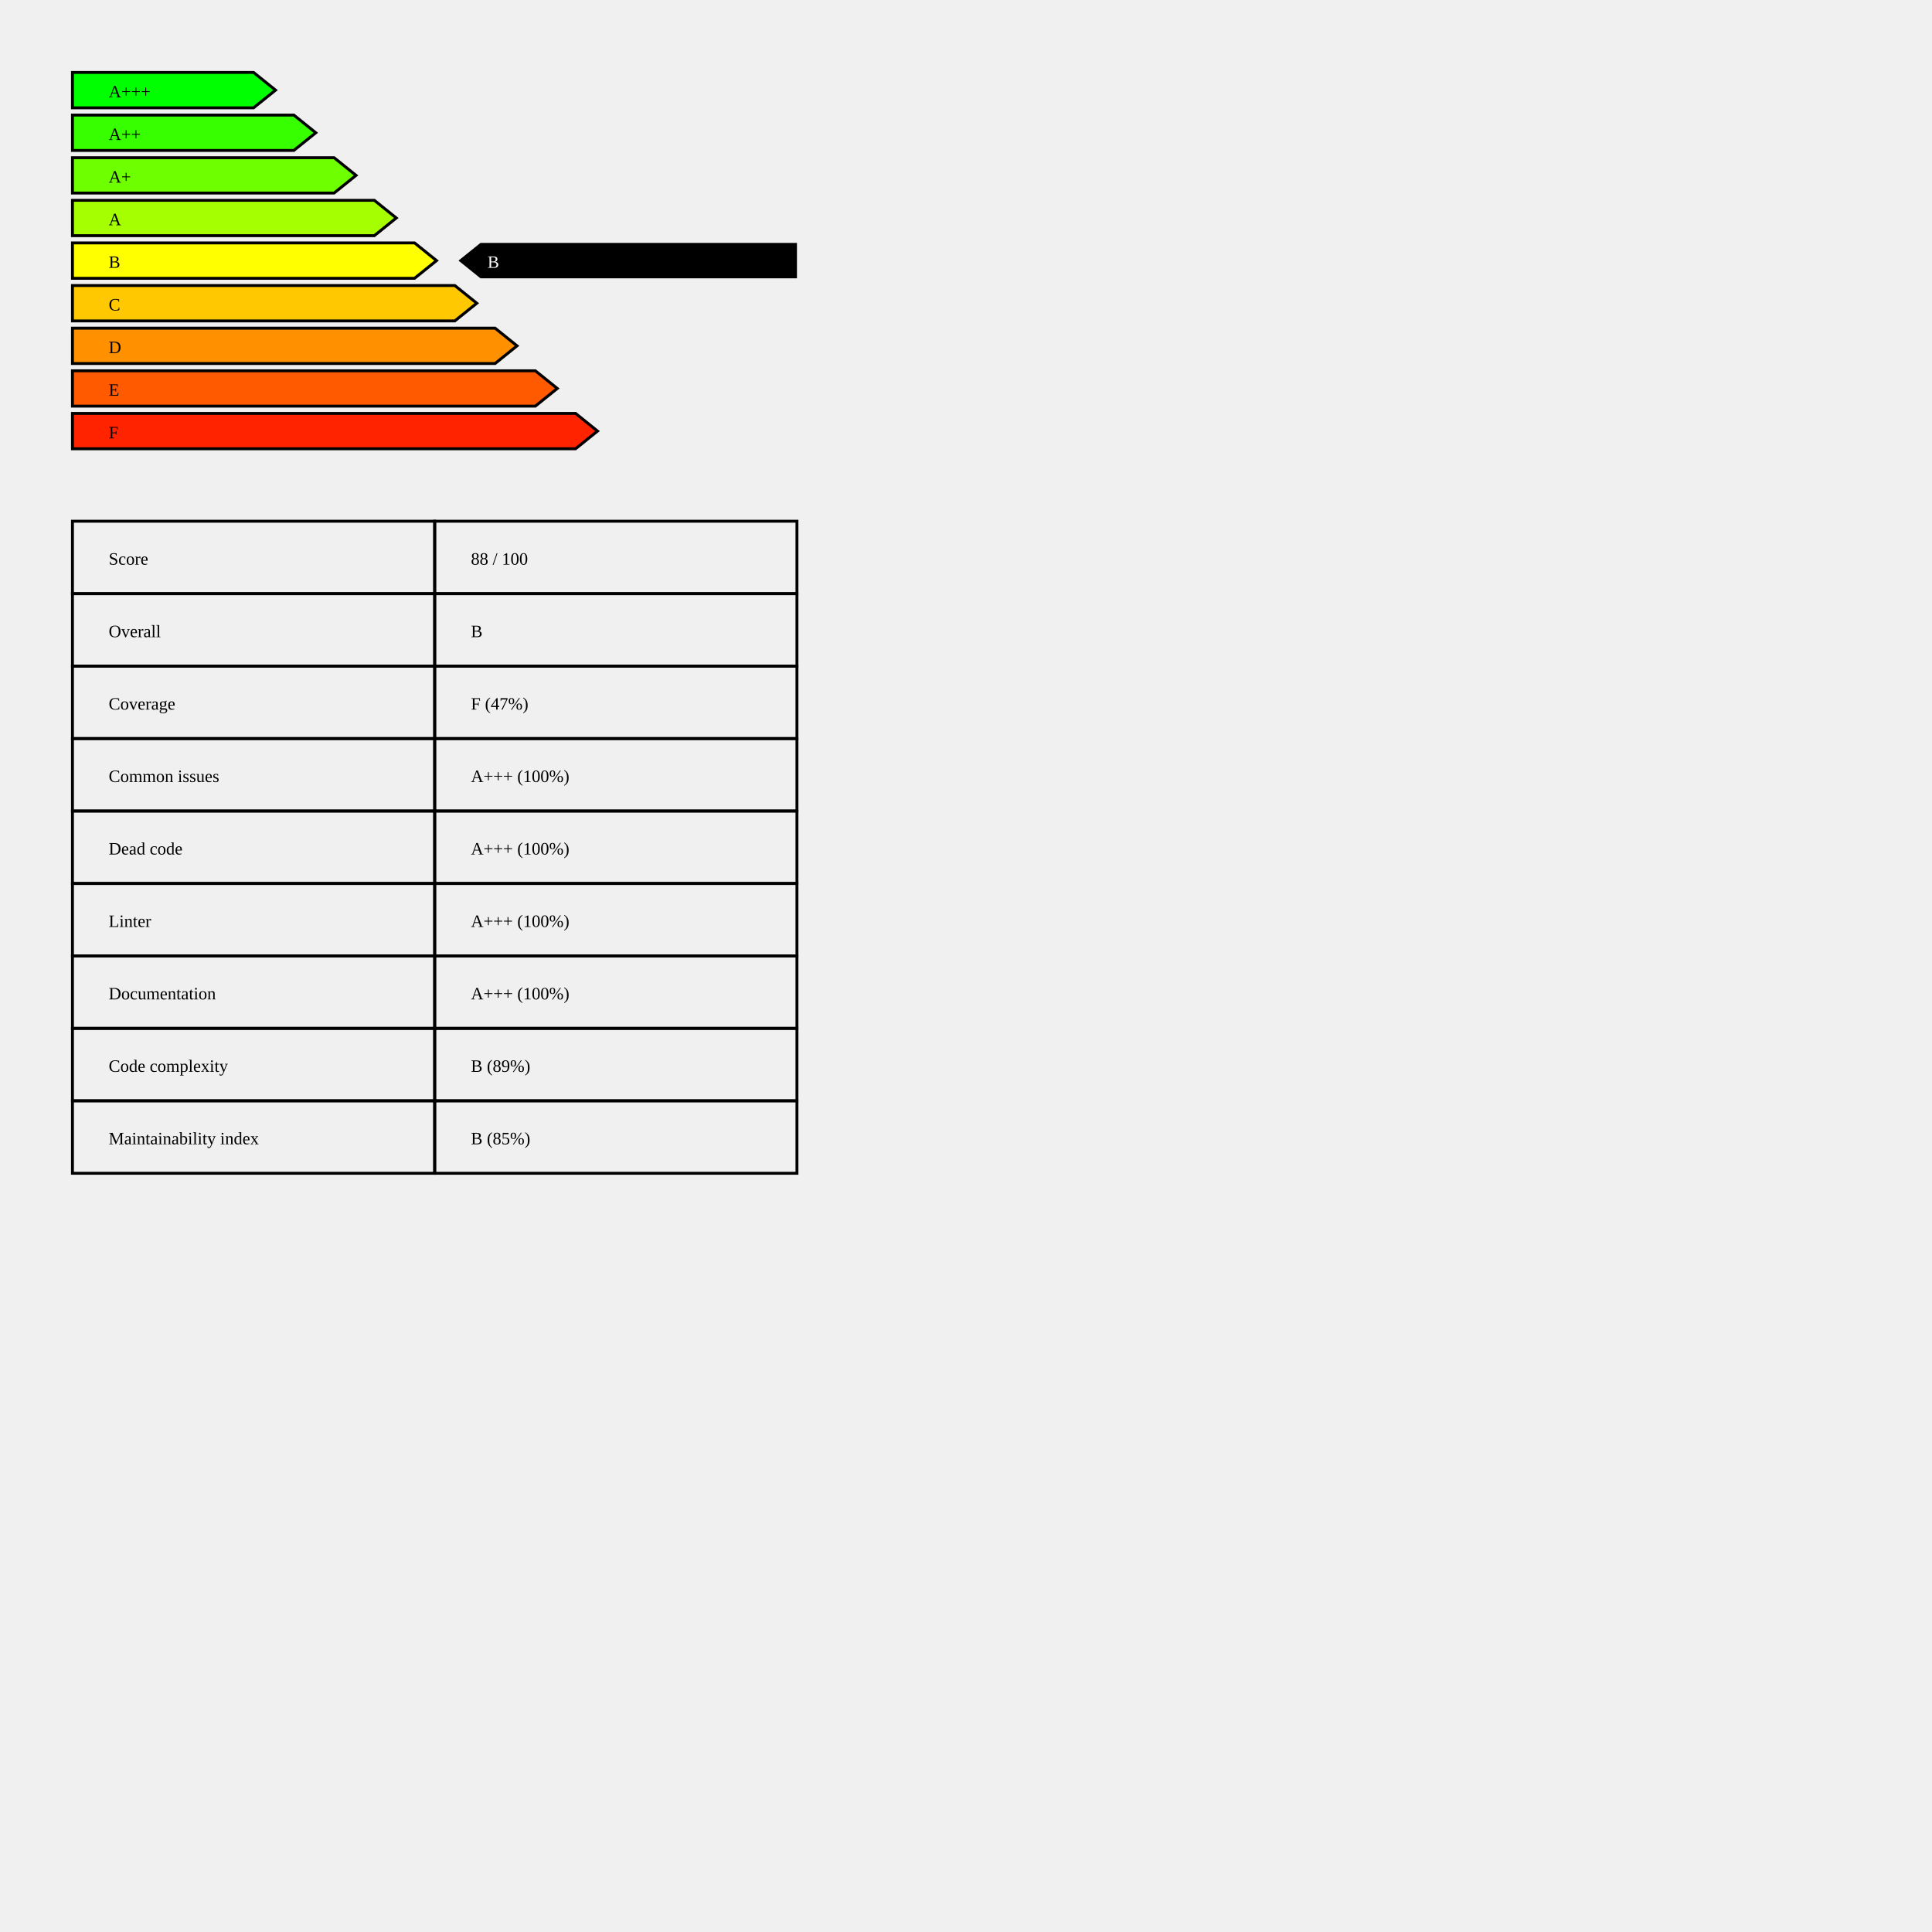
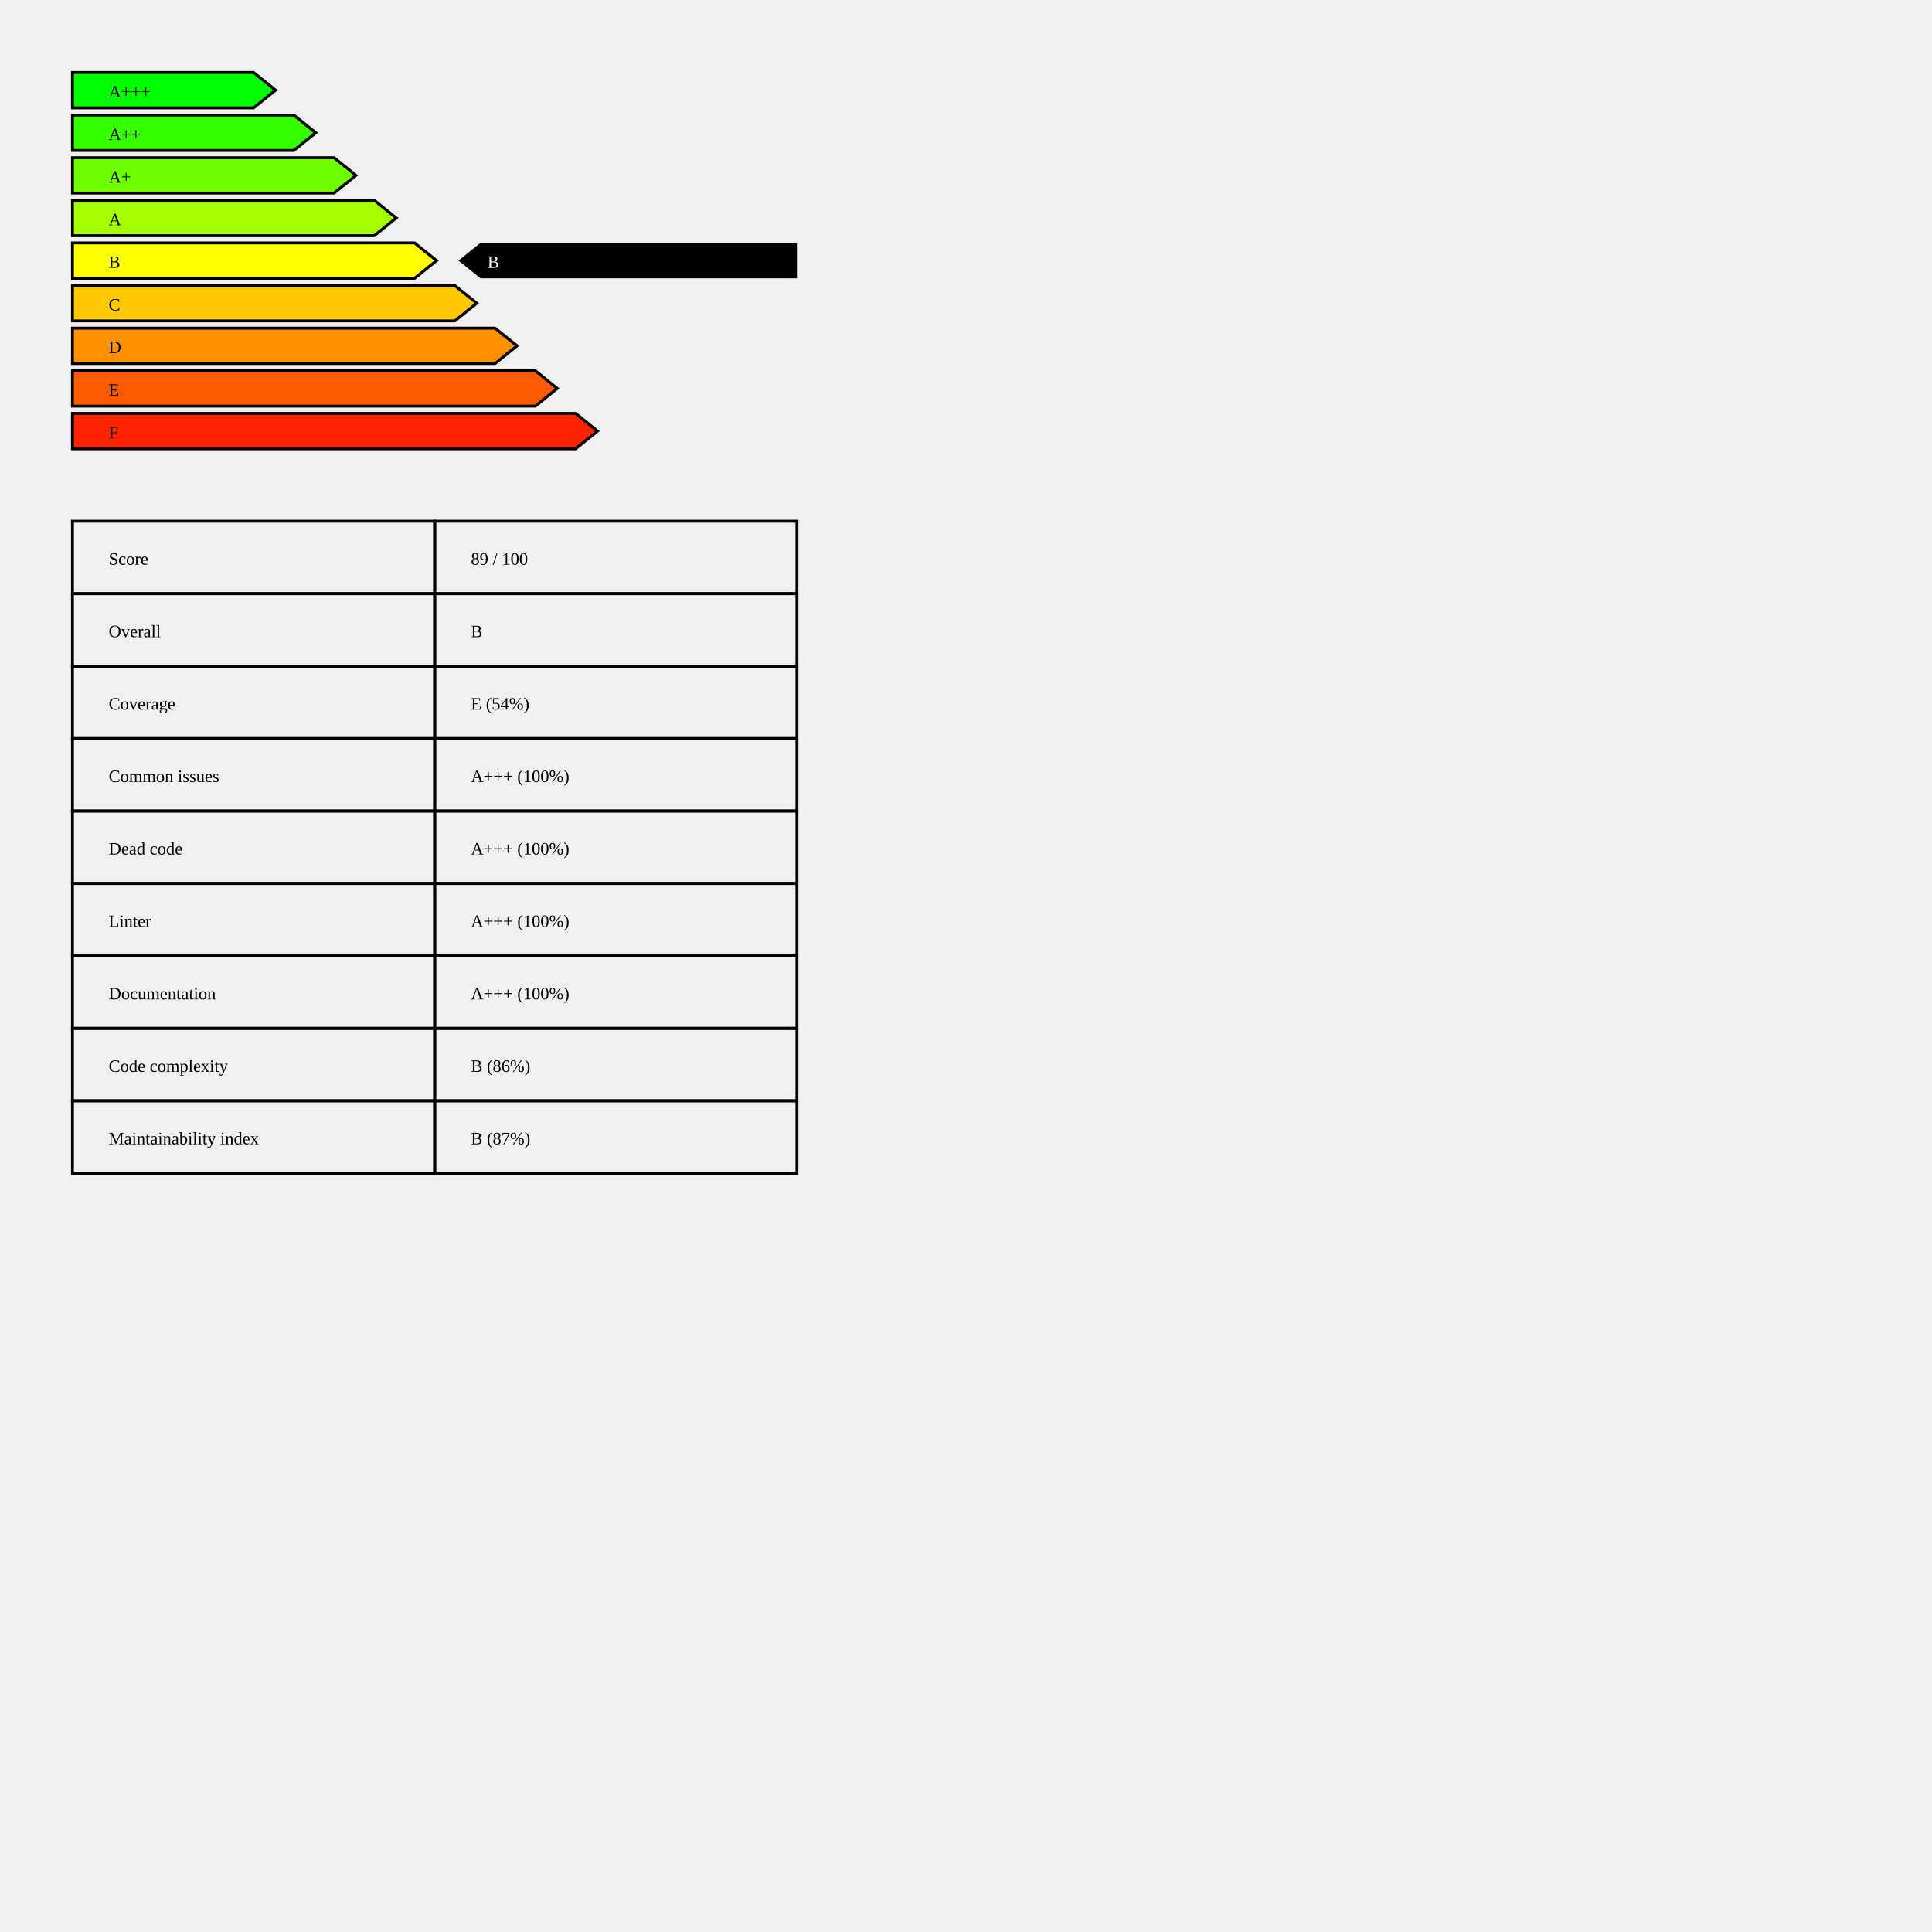
<svg xmlns="http://www.w3.org/2000/svg" baseProfile="full" height="1000pt" version="1.1" width="1000pt">
  <defs />
  <polygon points="50,50.0 175.0,50.0 190.152,62.206 175.0,74.412 50,74.412 50,50.0" style="fill:rgb(0 255 0);stroke:black;stroke-width:2;" />
  <text x="75.0" y="67.206">A+++</text>
  <polygon points="50,79.412 202.778,79.412 217.929,91.618 202.778,103.824 50,103.824 50,79.412" style="fill:rgb(55 255 0);stroke:black;stroke-width:2;" />
  <text x="75.0" y="96.618">A++</text>
  <polygon points="50,108.824 230.556,108.824 245.707,121.029 230.556,133.235 50,133.235 50,108.824" style="fill:rgb(110 255 0);stroke:black;stroke-width:2;" />
  <text x="75.0" y="126.029">A+</text>
  <polygon points="50,138.235 258.333,138.235 273.485,150.441 258.333,162.647 50,162.647 50,138.235" style="fill:rgb(165 255 0);stroke:black;stroke-width:2;" />
  <text x="75.0" y="155.441">A</text>
  <polygon points="50,167.647 286.111,167.647 301.263,179.853 286.111,192.059 50,192.059 50,167.647" style="fill:rgb(255 255 0);stroke:black;stroke-width:2;" />
  <text x="75.0" y="184.853">B</text>
  <polygon points="50,197.059 313.889,197.059 329.04,209.265 313.889,221.471 50,221.471 50,197.059" style="fill:rgb(255 200 0);stroke:black;stroke-width:2;" />
  <text x="75.0" y="214.265">C</text>
  <polygon points="50,226.471 341.667,226.471 356.818,238.676 341.667,250.882 50,250.882 50,226.471" style="fill:rgb(255 145 0);stroke:black;stroke-width:2;" />
  <text x="75.0" y="243.676">D</text>
  <polygon points="50,255.882 369.444,255.882 384.596,268.088 369.444,280.294 50,280.294 50,255.882" style="fill:rgb(255 90 0);stroke:black;stroke-width:2;" />
  <text x="75.0" y="273.088">E</text>
  <polygon points="50,285.294 397.222,285.294 412.374,297.5 397.222,309.706 50,309.706 50,285.294" style="fill:rgb(255 35 0);stroke:black;stroke-width:2;" />
  <text x="75.0" y="302.5">F</text>
  <polygon points="331.566,167.647 316.414,179.853 331.566,192.059 550,192.059 550,167.647" style="fill:black;" />
  <text fill="white" x="336.465" y="184.853">B</text>
  <text x="75.0" y="389.706">Score</text>
-   <text x="325.0" y="389.706">88 / 100</text>
+   <text x="325.0" y="389.706">89 / 100</text>
  <polygon points="50,359.706 300,359.706 300,409.706 50,409.706 50,359.706" style="fill:none; stroke:black;stroke-width:2;" />
  <polygon points="300,359.706 550,359.706 550,409.706 300,409.706 300,359.706" style="fill:none; stroke:black;stroke-width:2;" />
  <text x="75.0" y="439.706">Overall</text>
  <text x="325.0" y="439.706">B</text>
  <polygon points="50,409.706 300,409.706 300,459.706 50,459.706 50,409.706" style="fill:none; stroke:black;stroke-width:2;" />
  <polygon points="300,409.706 550,409.706 550,459.706 300,459.706 300,409.706" style="fill:none; stroke:black;stroke-width:2;" />
  <text x="75.0" y="489.706">Coverage</text>
-   <text x="325.0" y="489.706">F  (47%)</text>
+   <text x="325.0" y="489.706">E  (54%)</text>
  <polygon points="50,459.706 300,459.706 300,509.706 50,509.706 50,459.706" style="fill:none; stroke:black;stroke-width:2;" />
  <polygon points="300,459.706 550,459.706 550,509.706 300,509.706 300,459.706" style="fill:none; stroke:black;stroke-width:2;" />
  <text x="75.0" y="539.706">Common issues</text>
  <text x="325.0" y="539.706">A+++  (100%)</text>
  <polygon points="50,509.706 300,509.706 300,559.706 50,559.706 50,509.706" style="fill:none; stroke:black;stroke-width:2;" />
  <polygon points="300,509.706 550,509.706 550,559.706 300,559.706 300,509.706" style="fill:none; stroke:black;stroke-width:2;" />
  <text x="75.0" y="589.706">Dead code</text>
  <text x="325.0" y="589.706">A+++  (100%)</text>
  <polygon points="50,559.706 300,559.706 300,609.706 50,609.706 50,559.706" style="fill:none; stroke:black;stroke-width:2;" />
  <polygon points="300,559.706 550,559.706 550,609.706 300,609.706 300,559.706" style="fill:none; stroke:black;stroke-width:2;" />
  <text x="75.0" y="639.706">Linter</text>
  <text x="325.0" y="639.706">A+++  (100%)</text>
  <polygon points="50,609.706 300,609.706 300,659.706 50,659.706 50,609.706" style="fill:none; stroke:black;stroke-width:2;" />
  <polygon points="300,609.706 550,609.706 550,659.706 300,659.706 300,609.706" style="fill:none; stroke:black;stroke-width:2;" />
  <text x="75.0" y="689.706">Documentation</text>
  <text x="325.0" y="689.706">A+++  (100%)</text>
  <polygon points="50,659.706 300,659.706 300,709.706 50,709.706 50,659.706" style="fill:none; stroke:black;stroke-width:2;" />
  <polygon points="300,659.706 550,659.706 550,709.706 300,709.706 300,659.706" style="fill:none; stroke:black;stroke-width:2;" />
  <text x="75.0" y="739.706">Code complexity</text>
-   <text x="325.0" y="739.706">B  (89%)</text>
+   <text x="325.0" y="739.706">B  (86%)</text>
  <polygon points="50,709.706 300,709.706 300,759.706 50,759.706 50,709.706" style="fill:none; stroke:black;stroke-width:2;" />
  <polygon points="300,709.706 550,709.706 550,759.706 300,759.706 300,709.706" style="fill:none; stroke:black;stroke-width:2;" />
  <text x="75.0" y="789.706">Maintainability index</text>
-   <text x="325.0" y="789.706">B  (85%)</text>
+   <text x="325.0" y="789.706">B  (87%)</text>
  <polygon points="50,759.706 300,759.706 300,809.706 50,809.706 50,759.706" style="fill:none; stroke:black;stroke-width:2;" />
  <polygon points="300,759.706 550,759.706 550,809.706 300,809.706 300,759.706" style="fill:none; stroke:black;stroke-width:2;" />
</svg>
